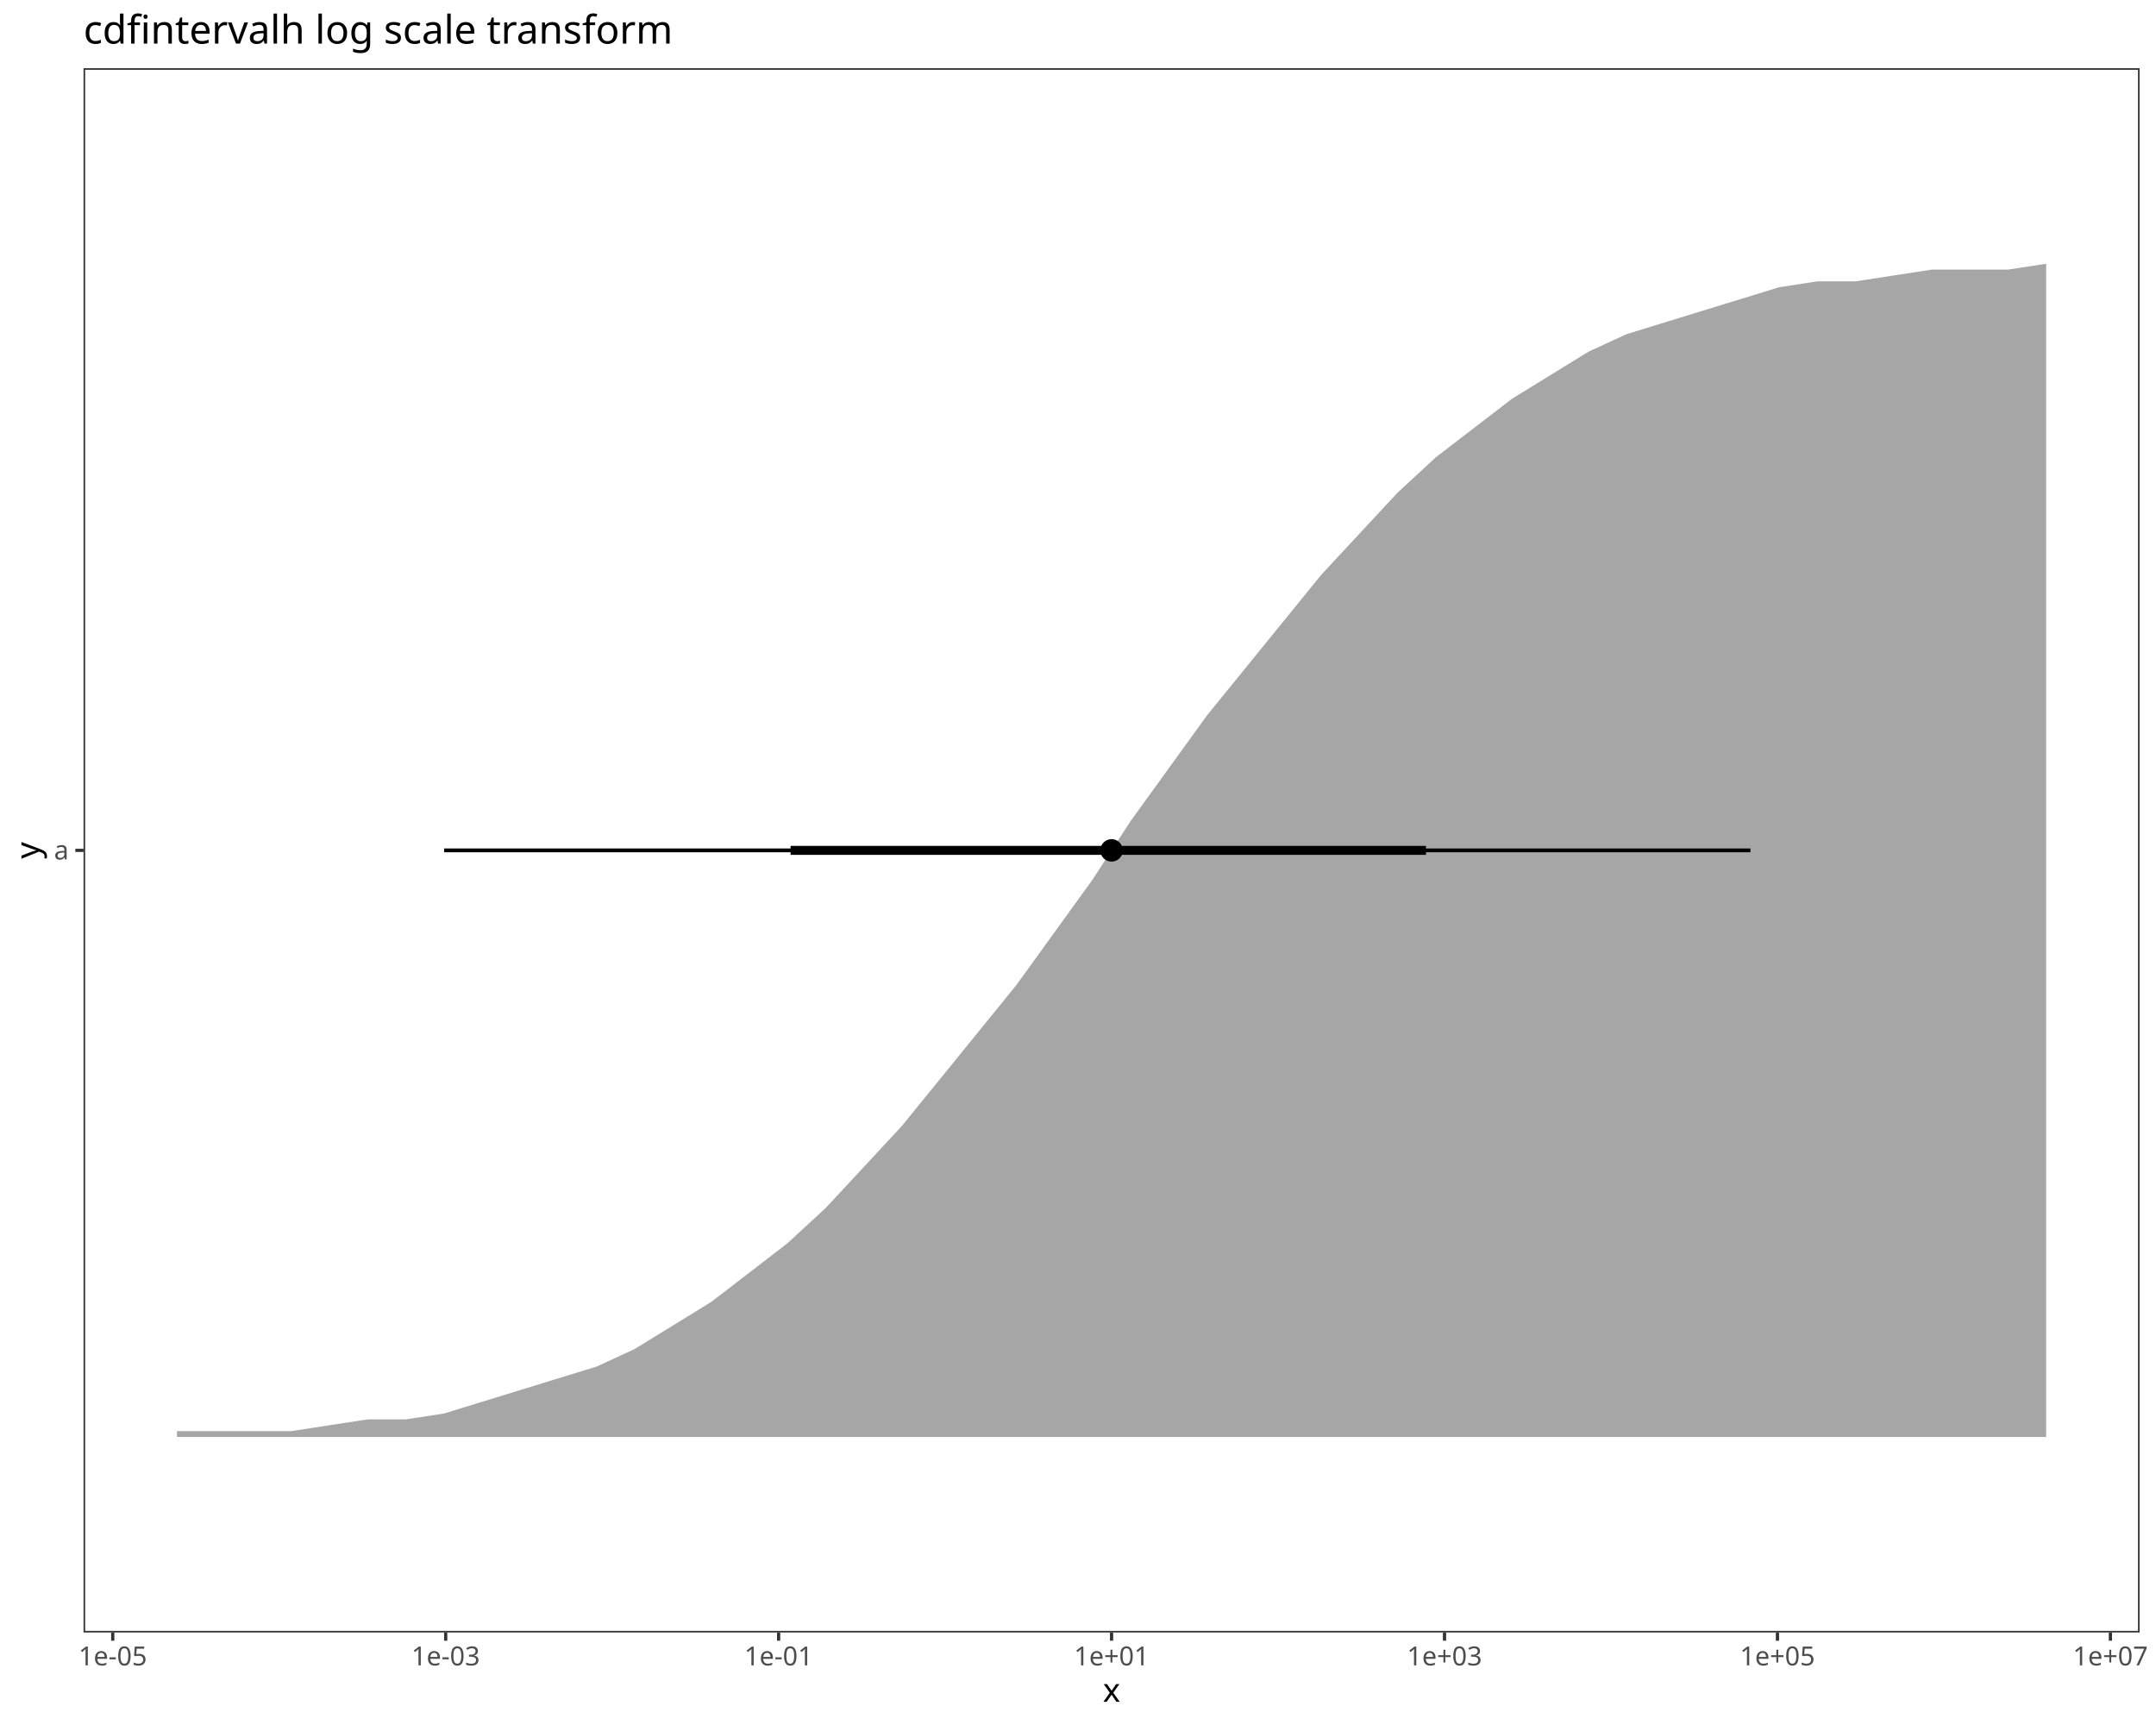
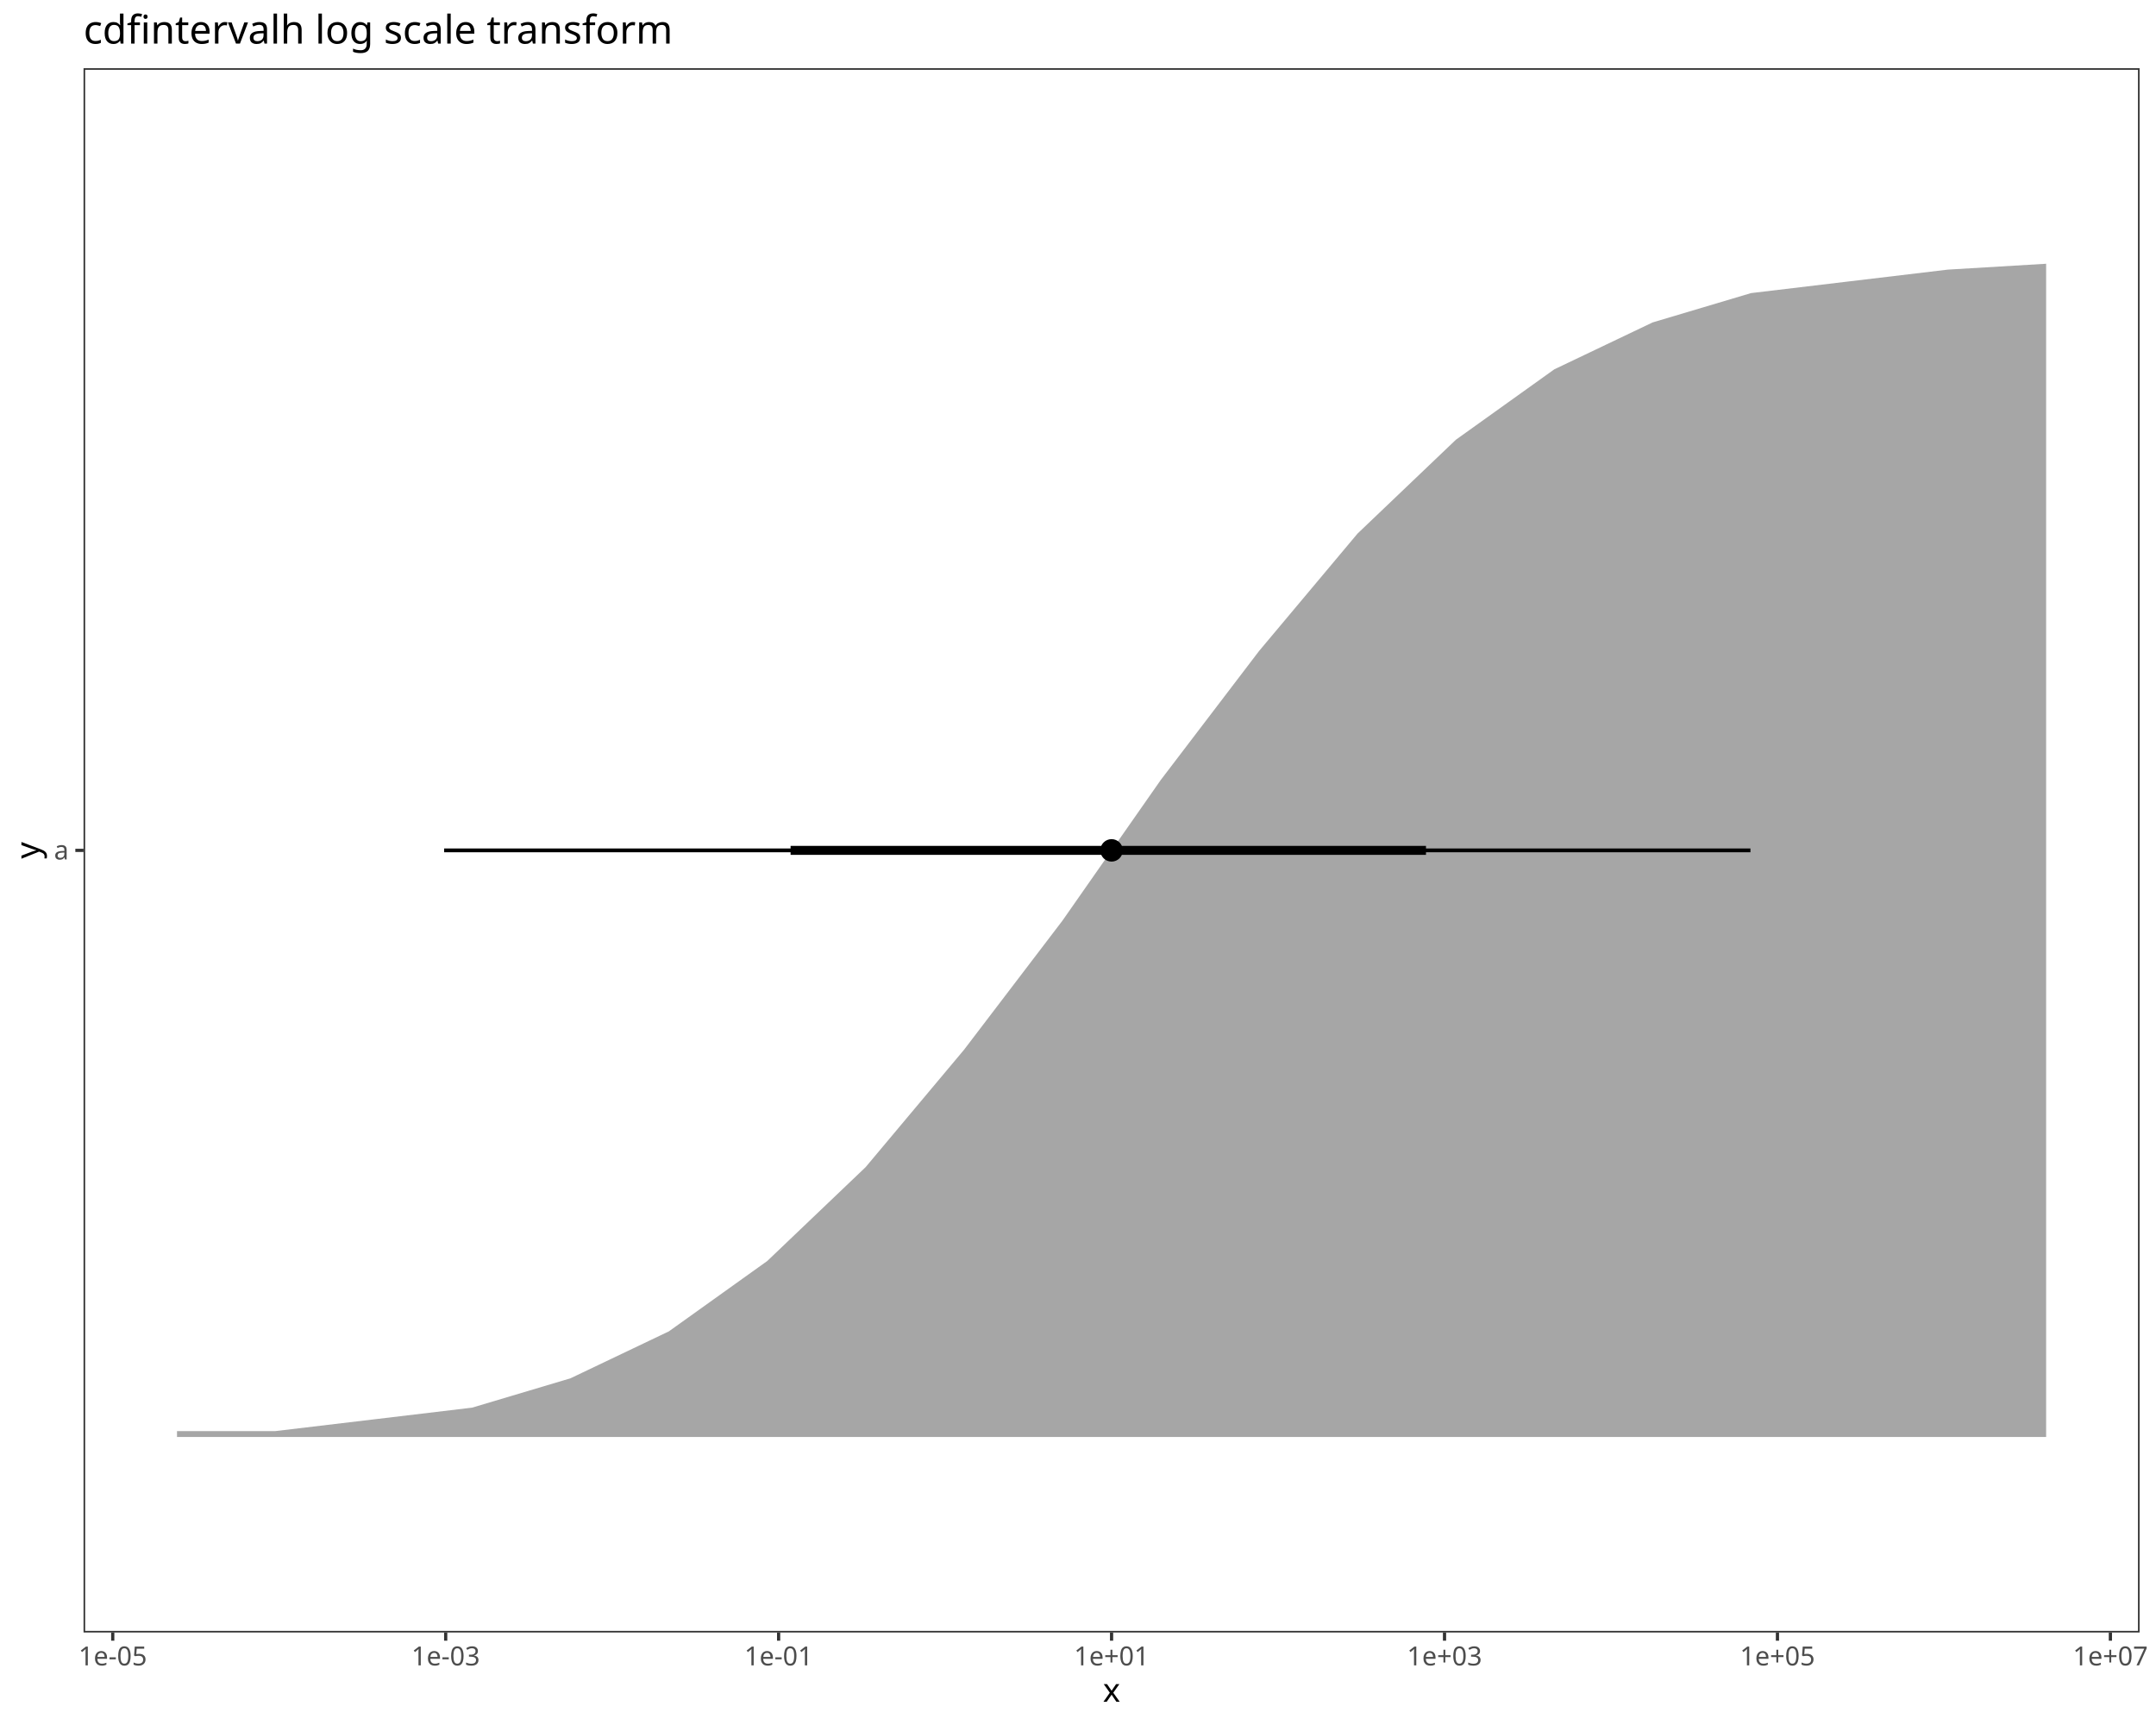
<svg xmlns="http://www.w3.org/2000/svg" class="svglite" data-engine-version="2.0" width="720.00pt" height="576.00pt" viewBox="0 0 720.00 576.00">
  <defs>
    <style type="text/css">
    .svglite line, .svglite polyline, .svglite polygon, .svglite path, .svglite rect, .svglite circle {
      fill: none;
      stroke: #000000;
      stroke-linecap: round;
      stroke-linejoin: round;
      stroke-miterlimit: 10.00;
    }
  </style>
  </defs>
  <rect width="100%" height="100%" style="stroke: none; fill: #FFFFFF;" />
  <defs>
    <clipPath id="cpMC4wMHw3MjAuMDB8MC4wMHw1NzYuMDA=">
      <rect x="0.00" y="0.00" width="720.00" height="576.00" />
    </clipPath>
  </defs>
  <g clip-path="url(#cpMC4wMHw3MjAuMDB8MC4wMHw1NzYuMDA=)">
    <rect x="0.00" y="0.00" width="720.00" height="576.00" style="stroke-width: 1.07; stroke: #FFFFFF; fill: #FFFFFF;" />
  </g>
  <defs>
    <clipPath id="cpMjcuOTB8NzE0LjUyfDIyLjc4fDU0NS4xMQ==">
      <rect x="27.90" y="22.78" width="686.62" height="522.33" />
    </clipPath>
  </defs>
  <g clip-path="url(#cpMjcuOTB8NzE0LjUyfDIyLjc4fDU0NS4xMQ==)">
    <rect x="27.90" y="22.78" width="686.62" height="522.33" style="stroke-width: 1.07; stroke: none; fill: #FFFFFF;" />
-     <polygon points="59.11,477.86 71.85,477.86 84.59,477.86 97.33,477.86 110.06,475.90 122.80,473.95 135.54,473.95 148.28,471.99 161.02,468.07 173.76,464.15 186.50,460.23 199.24,456.32 211.97,450.44 224.71,442.61 237.45,434.77 250.19,424.98 262.93,415.18 275.67,403.43 288.41,389.72 301.15,376.01 313.89,360.34 326.62,344.67 339.36,329.00 352.10,311.37 364.84,293.74 377.58,274.15 390.32,256.53 403.06,238.90 415.80,223.23 428.53,207.56 441.27,191.89 454.01,178.18 466.75,164.47 479.49,152.71 492.23,142.92 504.97,133.13 517.71,125.29 530.44,117.46 543.18,111.58 555.92,107.66 568.66,103.74 581.40,99.83 594.14,95.91 606.88,93.95 619.62,93.95 632.36,91.99 645.09,90.03 657.83,90.03 670.57,90.03 683.31,88.07 683.31,479.82 670.57,479.82 657.83,479.82 645.09,479.82 632.36,479.82 619.62,479.82 606.88,479.82 594.14,479.82 581.40,479.82 568.66,479.82 555.92,479.82 543.18,479.82 530.44,479.82 517.71,479.82 504.97,479.82 492.23,479.82 479.49,479.82 466.75,479.82 454.01,479.82 441.27,479.82 428.53,479.82 415.80,479.82 403.06,479.82 390.32,479.82 377.58,479.82 364.84,479.82 352.10,479.82 339.36,479.82 326.62,479.82 313.89,479.82 301.15,479.82 288.41,479.82 275.67,479.82 262.93,479.82 250.19,479.82 237.45,479.82 224.71,479.82 211.97,479.82 199.24,479.82 186.50,479.82 173.76,479.82 161.02,479.82 148.28,479.82 135.54,479.82 122.80,479.82 110.06,479.82 97.33,479.82 84.59,479.82 71.85,479.82 59.11,479.82 " style="stroke-width: 2.13; stroke: none; fill: #A6A6A6;" />
+     <polygon points="59.11,477.86 91.96,477.86 124.81,473.95 157.67,470.03 190.52,460.23 223.37,444.56 256.23,421.06 289.08,389.72 321.93,350.54 354.78,307.45 387.64,260.44 420.49,217.35 453.34,178.18 486.19,146.84 519.05,123.33 551.90,107.66 584.75,97.87 617.61,93.95 650.46,90.03 683.31,88.07 683.31,479.82 650.46,479.82 617.61,479.82 584.75,479.82 551.90,479.82 519.05,479.82 486.19,479.82 453.34,479.82 420.49,479.82 387.64,479.82 354.78,479.82 321.93,479.82 289.08,479.82 256.23,479.82 223.37,479.82 190.52,479.82 157.67,479.82 124.81,479.82 91.96,479.82 59.11,479.82 " style="stroke-width: 2.13; stroke: none; fill: #A6A6A6;" />
    <line x1="148.32" y1="283.95" x2="584.56" y2="283.95" style="stroke-width: 1.28; stroke-linecap: butt;" />
    <line x1="264.02" y1="283.95" x2="476.21" y2="283.95" style="stroke-width: 2.99; stroke-linecap: butt;" />
    <circle cx="371.21" cy="283.95" r="1.68" style="stroke-width: 1.06; fill: #000000;" />
    <circle cx="371.21" cy="283.95" r="3.22" style="stroke-width: 1.06; fill: #000000;" />
    <rect x="27.90" y="22.78" width="686.62" height="522.33" style="stroke-width: 1.07; stroke: #333333;" />
  </g>
  <g clip-path="url(#cpMC4wMHw3MjAuMDB8MC4wMHw1NzYuMDA=)">
    <text x="22.97" y="286.98" text-anchor="end" style="font-size: 8.80px; fill: #4D4D4D; font-family: sans;" textLength="4.89px" lengthAdjust="spacingAndGlyphs">a</text>
    <polyline points="25.16,283.95 27.90,283.95 " style="stroke-width: 1.07; stroke: #333333; stroke-linecap: butt;" />
    <polyline points="37.65,547.85 37.65,545.11 " style="stroke-width: 1.07; stroke: #333333; stroke-linecap: butt;" />
    <polyline points="148.84,547.85 148.84,545.11 " style="stroke-width: 1.07; stroke: #333333; stroke-linecap: butt;" />
    <polyline points="260.02,547.85 260.02,545.11 " style="stroke-width: 1.07; stroke: #333333; stroke-linecap: butt;" />
    <polyline points="371.21,547.85 371.21,545.11 " style="stroke-width: 1.07; stroke: #333333; stroke-linecap: butt;" />
    <polyline points="482.40,547.85 482.40,545.11 " style="stroke-width: 1.07; stroke: #333333; stroke-linecap: butt;" />
    <polyline points="593.58,547.85 593.58,545.11 " style="stroke-width: 1.07; stroke: #333333; stroke-linecap: butt;" />
    <polyline points="704.77,547.85 704.77,545.11 " style="stroke-width: 1.07; stroke: #333333; stroke-linecap: butt;" />
    <text x="37.65" y="556.10" text-anchor="middle" style="font-size: 8.80px; fill: #4D4D4D; font-family: sans;" textLength="22.51px" lengthAdjust="spacingAndGlyphs">1e-05</text>
    <text x="148.84" y="556.10" text-anchor="middle" style="font-size: 8.80px; fill: #4D4D4D; font-family: sans;" textLength="22.51px" lengthAdjust="spacingAndGlyphs">1e-03</text>
    <text x="260.02" y="556.10" text-anchor="middle" style="font-size: 8.80px; fill: #4D4D4D; font-family: sans;" textLength="22.51px" lengthAdjust="spacingAndGlyphs">1e-01</text>
    <text x="371.21" y="556.10" text-anchor="middle" style="font-size: 8.80px; fill: #4D4D4D; font-family: sans;" textLength="24.72px" lengthAdjust="spacingAndGlyphs">1e+01</text>
    <text x="482.40" y="556.10" text-anchor="middle" style="font-size: 8.80px; fill: #4D4D4D; font-family: sans;" textLength="24.72px" lengthAdjust="spacingAndGlyphs">1e+03</text>
    <text x="593.58" y="556.10" text-anchor="middle" style="font-size: 8.80px; fill: #4D4D4D; font-family: sans;" textLength="24.72px" lengthAdjust="spacingAndGlyphs">1e+05</text>
    <text x="704.77" y="556.10" text-anchor="middle" style="font-size: 8.80px; fill: #4D4D4D; font-family: sans;" textLength="24.72px" lengthAdjust="spacingAndGlyphs">1e+07</text>
    <text x="371.21" y="568.24" text-anchor="middle" style="font-size: 11.00px; font-family: sans;" textLength="5.50px" lengthAdjust="spacingAndGlyphs">x</text>
    <text transform="translate(13.05,283.95) rotate(-90)" text-anchor="middle" style="font-size: 11.00px; font-family: sans;" textLength="5.50px" lengthAdjust="spacingAndGlyphs">y</text>
    <text x="27.90" y="14.56" style="font-size: 13.20px; font-family: sans;" textLength="182.71px" lengthAdjust="spacingAndGlyphs">cdfintervalh log scale transform</text>
  </g>
</svg>
